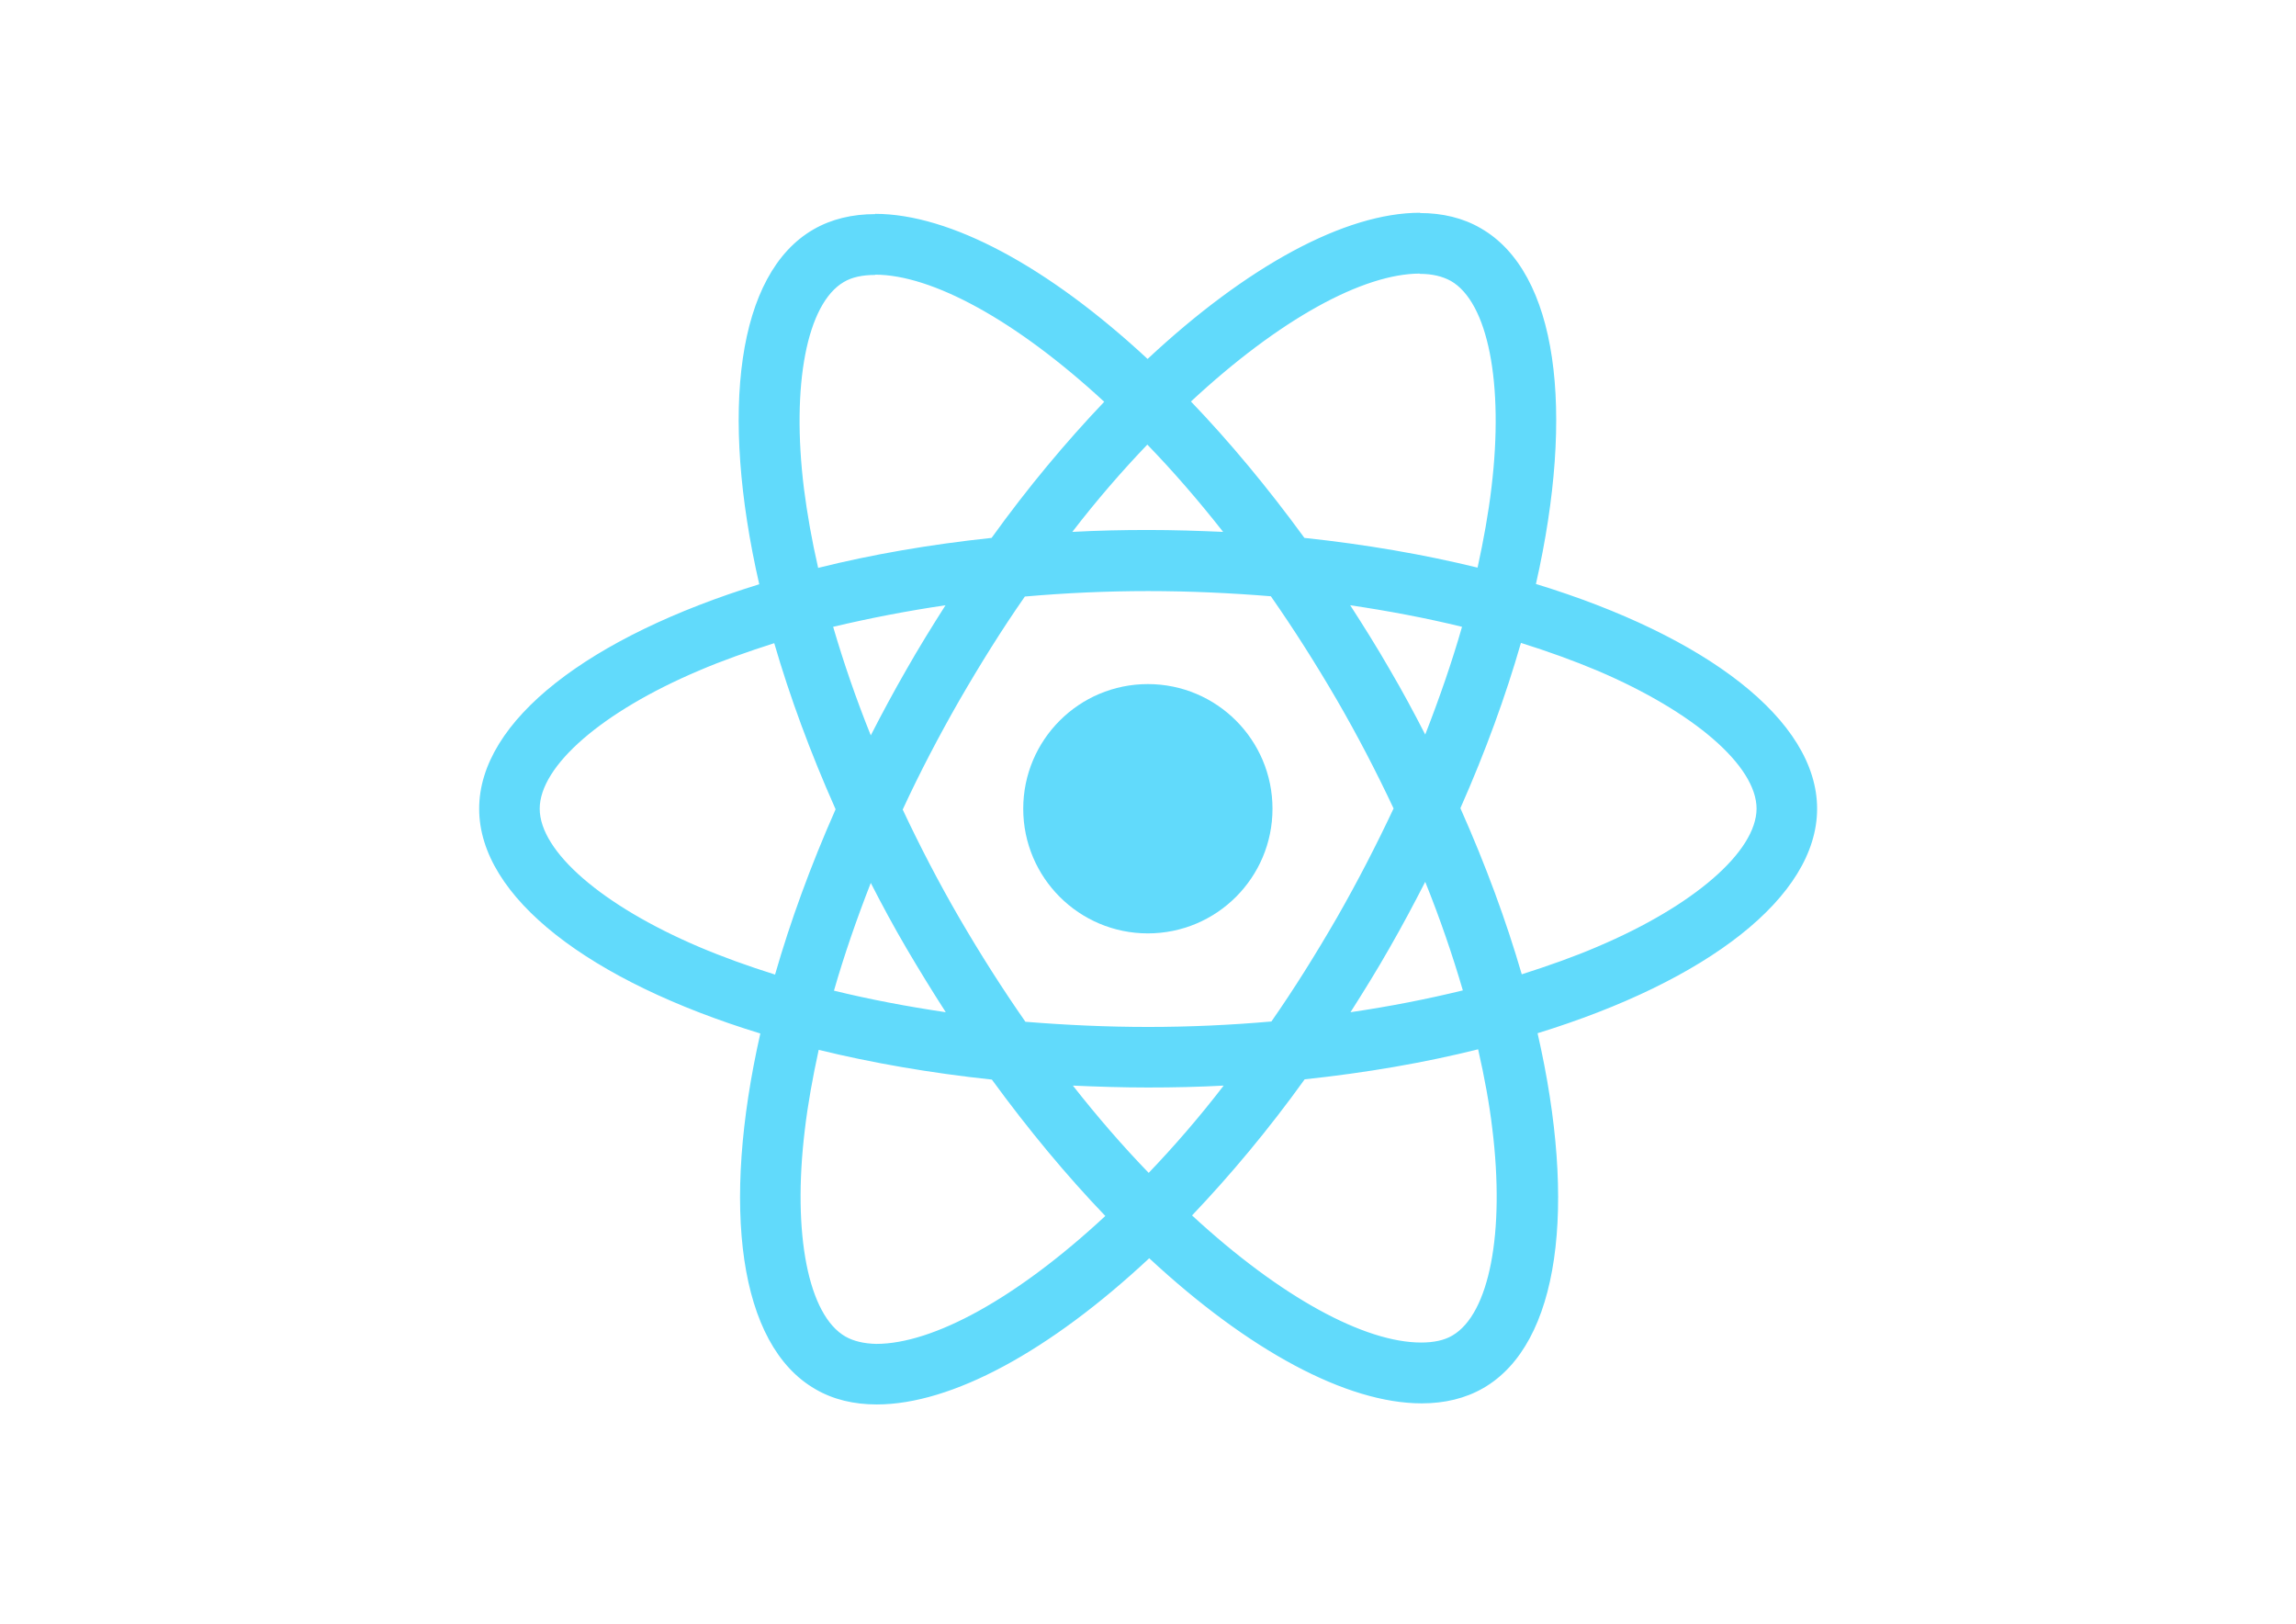
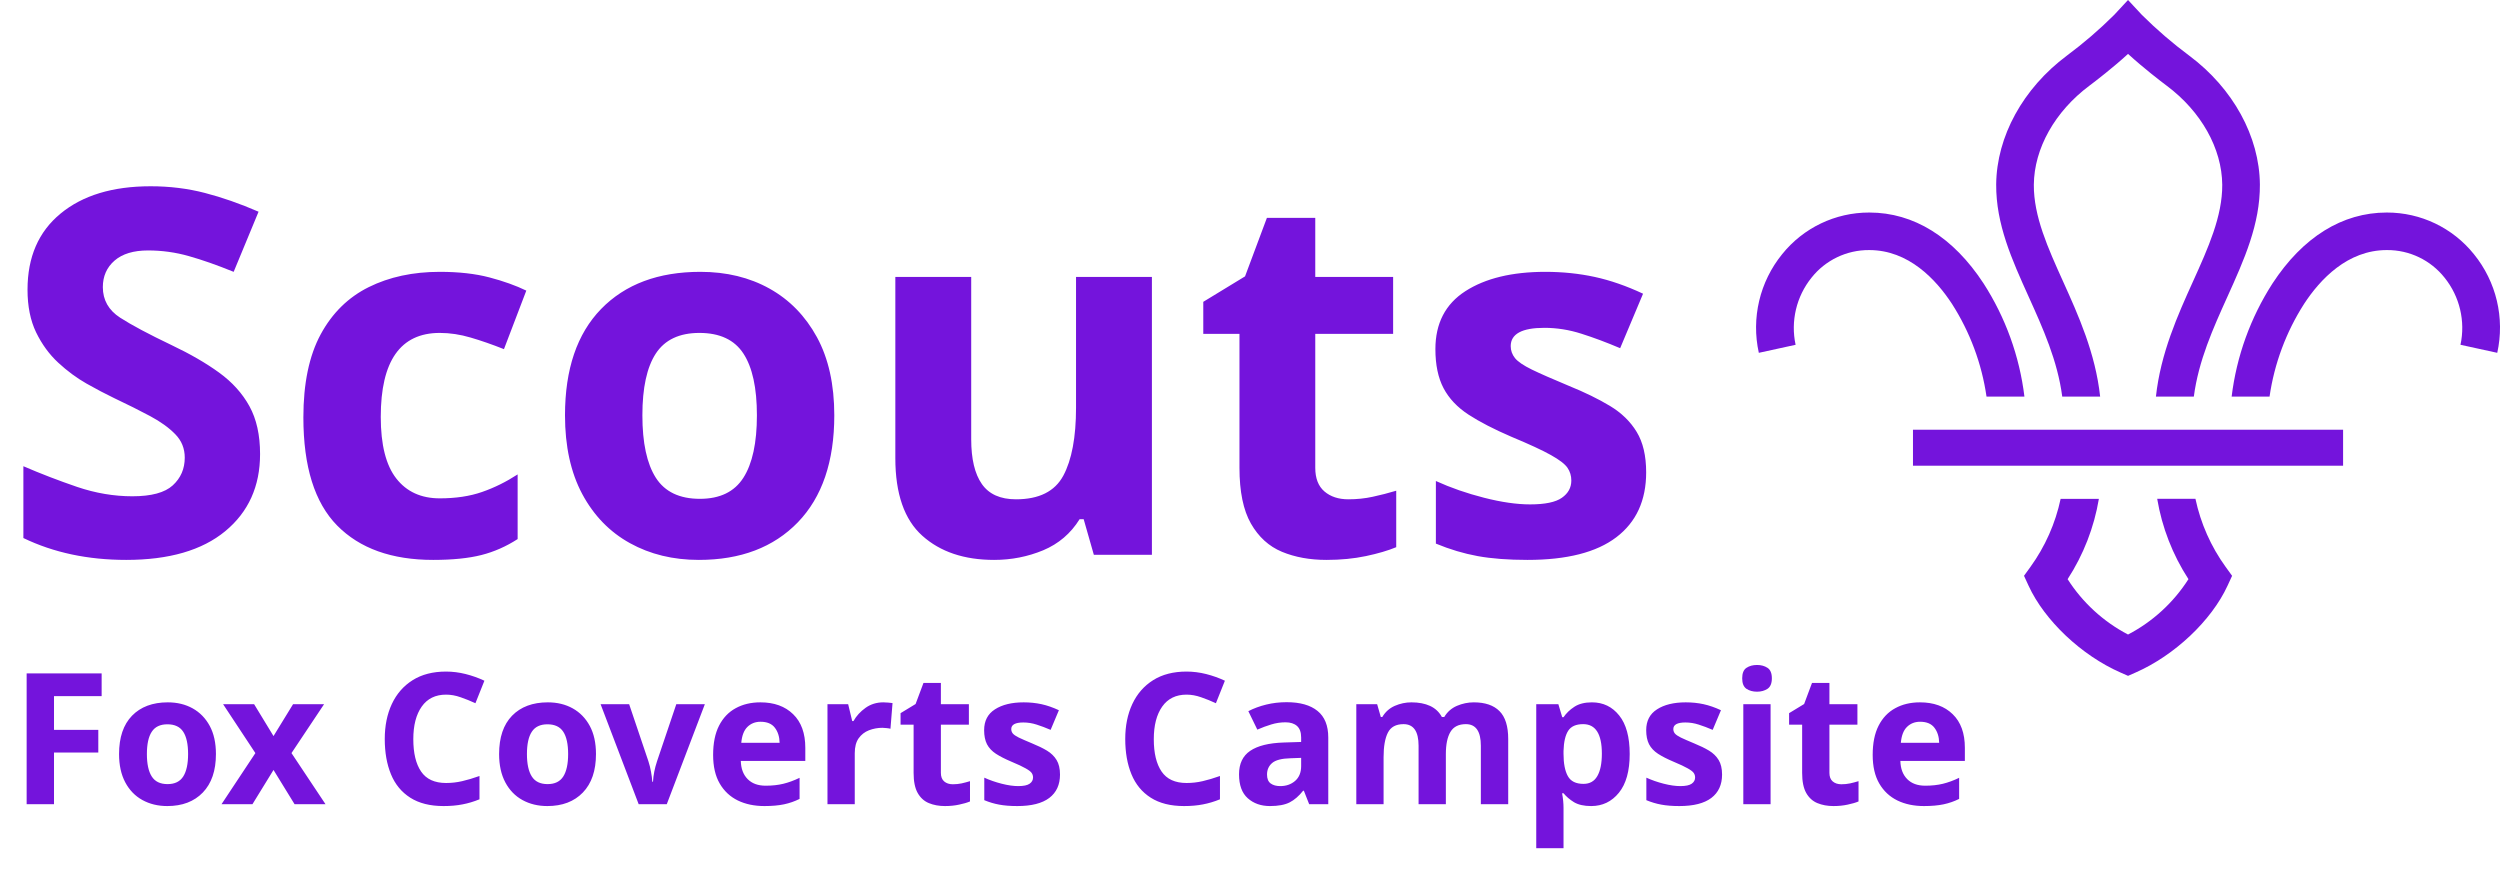
- <svg xmlns="http://www.w3.org/2000/svg" viewBox="0 0 841.9 595.3">
-   <g fill="#61DAFB">
-     <path d="M666.3 296.5c0-32.5-40.7-63.3-103.1-82.4 14.4-63.6 8-114.2-20.2-130.4-6.5-3.8-14.1-5.6-22.4-5.6v22.3c4.6 0 8.3.9 11.4 2.6 13.6 7.8 19.5 37.5 14.9 75.7-1.1 9.4-2.9 19.3-5.1 29.4-19.6-4.8-41-8.5-63.5-10.9-13.5-18.5-27.5-35.3-41.6-50 32.6-30.3 63.2-46.9 84-46.9V78c-27.5 0-63.5 19.6-99.9 53.6-36.4-33.8-72.4-53.2-99.9-53.2v22.3c20.7 0 51.4 16.5 84 46.6-14 14.7-28 31.4-41.3 49.9-22.6 2.4-44 6.1-63.6 11-2.3-10-4-19.7-5.2-29-4.7-38.2 1.1-67.9 14.6-75.8 3-1.8 6.9-2.6 11.5-2.6V78.5c-8.4 0-16 1.8-22.6 5.6-28.1 16.2-34.4 66.7-19.9 130.1-62.2 19.2-102.7 49.9-102.7 82.3 0 32.5 40.7 63.3 103.1 82.4-14.4 63.6-8 114.2 20.2 130.4 6.5 3.8 14.1 5.6 22.5 5.6 27.5 0 63.5-19.6 99.9-53.6 36.4 33.8 72.4 53.2 99.9 53.2 8.4 0 16-1.8 22.6-5.6 28.1-16.2 34.4-66.7 19.9-130.1 62-19.1 102.5-49.9 102.5-82.3zm-130.2-66.7c-3.7 12.9-8.3 26.2-13.5 39.5-4.1-8-8.4-16-13.1-24-4.6-8-9.5-15.8-14.4-23.4 14.2 2.1 27.9 4.7 41 7.9zm-45.8 106.5c-7.8 13.5-15.8 26.3-24.1 38.2-14.9 1.3-30 2-45.2 2-15.1 0-30.2-.7-45-1.9-8.3-11.9-16.4-24.6-24.2-38-7.6-13.1-14.5-26.4-20.8-39.8 6.2-13.4 13.2-26.8 20.7-39.9 7.8-13.5 15.8-26.3 24.1-38.2 14.9-1.3 30-2 45.2-2 15.1 0 30.2.7 45 1.9 8.3 11.9 16.4 24.6 24.2 38 7.6 13.1 14.5 26.4 20.8 39.8-6.3 13.4-13.2 26.8-20.7 39.9zm32.3-13c5.4 13.4 10 26.8 13.8 39.8-13.1 3.2-26.9 5.9-41.2 8 4.9-7.7 9.8-15.6 14.4-23.7 4.6-8 8.9-16.1 13-24.1zM421.2 430c-9.3-9.6-18.6-20.3-27.8-32 9 .4 18.2.7 27.5.7 9.4 0 18.7-.2 27.8-.7-9 11.7-18.3 22.4-27.5 32zm-74.4-58.9c-14.2-2.1-27.9-4.7-41-7.9 3.7-12.9 8.3-26.2 13.5-39.5 4.1 8 8.4 16 13.1 24 4.7 8 9.5 15.8 14.4 23.4zM420.7 163c9.3 9.6 18.6 20.3 27.8 32-9-.4-18.2-.7-27.5-.7-9.4 0-18.7.2-27.8.7 9-11.7 18.3-22.4 27.5-32zm-74 58.9c-4.9 7.7-9.8 15.6-14.4 23.7-4.6 8-8.9 16-13 24-5.4-13.4-10-26.8-13.8-39.8 13.1-3.1 26.9-5.8 41.2-7.9zm-90.5 125.2c-35.4-15.1-58.3-34.9-58.3-50.6 0-15.7 22.9-35.6 58.3-50.6 8.6-3.7 18-7 27.7-10.1 5.7 19.6 13.2 40 22.5 60.9-9.2 20.8-16.6 41.1-22.2 60.6-9.9-3.1-19.3-6.5-28-10.2zM310 490c-13.6-7.8-19.5-37.5-14.9-75.7 1.1-9.4 2.9-19.3 5.1-29.4 19.6 4.8 41 8.5 63.5 10.9 13.5 18.5 27.5 35.3 41.6 50-32.6 30.3-63.2 46.9-84 46.9-4.5-.1-8.3-1-11.3-2.7zm237.2-76.2c4.7 38.2-1.1 67.9-14.6 75.8-3 1.8-6.9 2.6-11.5 2.6-20.7 0-51.4-16.5-84-46.6 14-14.7 28-31.4 41.3-49.9 22.6-2.4 44-6.1 63.6-11 2.3 10.1 4.1 19.8 5.2 29.1zm38.5-66.7c-8.6 3.7-18 7-27.7 10.1-5.7-19.6-13.2-40-22.5-60.9 9.2-20.8 16.6-41.1 22.2-60.6 9.9 3.1 19.3 6.5 28.1 10.2 35.4 15.1 58.3 34.9 58.3 50.6-.1 15.7-23 35.6-58.4 50.6zM320.8 78.4z" />
-     <circle cx="420.9" cy="296.5" r="45.7" />
-     <path d="M520.5 78.1z" />
+ <svg xmlns="http://www.w3.org/2000/svg" id="Horizontal_Logo" data-name="Horizontal Logo" width="491.153" height="171" viewBox="0 0 491.153 171">
+   <g id="Scouts_SVG" data-name="Scouts SVG" transform="translate(345)">
+     <path id="path14" d="M66.425-478.442a79.834,79.834,0,0,1,11.688,31.5H90.962a91.678,91.678,0,0,0-13.847-38.47c-10.279-15.767-23.669-24.105-38.71-24.113h-.091A37.7,37.7,0,0,0,8.853-495.38a39.674,39.674,0,0,0-7.92,33.548l12.465-2.73a27.339,27.339,0,0,1,5.383-22.805,24.7,24.7,0,0,1,19.537-9.4h.064c13.309.008,22.6,9.969,28.043,18.324Z" transform="translate(-0.001 539.865)" fill="none" />
+     <path id="path16" d="M38.5-491.566a46.04,46.04,0,0,1,6.775,18.2h7.447a52.869,52.869,0,0,0-8.026-22.23c-5.958-9.11-13.719-13.929-22.437-13.933h-.053A21.88,21.88,0,0,0,5.13-501.353,22.87,22.87,0,0,0,.54-481.968l7.225-1.577a15.76,15.76,0,0,1,3.12-13.178,14.331,14.331,0,0,1,11.324-5.431h.037c7.714,0,13.1,5.76,16.254,10.588" transform="translate(0 551.284)" fill="#7414dc" />
+     <path id="path18" d="M362.133-171.507a61.283,61.283,0,0,1-10.243-23.151H338.924a72.254,72.254,0,0,0,10.6,27.308c-4.361,7.3-12.188,14.508-20.466,18.819l-.013-.007-.014.007c-8.277-4.311-16.1-11.516-20.465-18.819a72.254,72.254,0,0,0,10.6-27.308H306.193a61.282,61.282,0,0,1-10.242,23.151l-2.17,3.015,1.549,3.381c5.417,11.82,17.927,23.672,31.129,29.491l2.565,1.135.018-.008.019.008,2.565-1.135c13.2-5.819,25.712-17.671,31.129-29.491l1.549-3.381Z" transform="translate(-255.965 267.255)" fill="none" />
+     <path id="path20" d="M333.4-181.28a35.352,35.352,0,0,1-5.937-13.378h-7.515a41.671,41.671,0,0,0,6.142,15.78A31.239,31.239,0,0,1,314.227-168l-.008,0-.007,0a31.238,31.238,0,0,1-11.862-10.874,41.675,41.675,0,0,0,6.142-15.78h-7.515a35.353,35.353,0,0,1-5.937,13.378l-1.258,1.742.9,1.954c3.14,6.829,10.391,13.678,18.043,17.041l1.487.655.011,0,.01,0,1.488-.655c7.651-3.363,14.9-10.212,18.042-17.041l.9-1.954L333.4-181.28" transform="translate(-241.143 292.658)" fill="#7414dc" />
+     <path id="path22" d="M545.983-478.442a79.836,79.836,0,0,0-11.689,31.5H521.445a91.69,91.69,0,0,1,13.847-38.47c10.28-15.767,23.669-24.105,38.71-24.113h.091a37.706,37.706,0,0,1,29.461,14.148,39.674,39.674,0,0,1,7.919,33.548l-12.464-2.73a27.341,27.341,0,0,0-5.384-22.805,24.7,24.7,0,0,0-19.537-9.4h-.065c-13.308.008-22.6,9.969-28.042,18.324Z" transform="translate(-466.253 539.865)" fill="none" />
+     <path id="path24" d="M535.669-491.566a46.037,46.037,0,0,0-6.775,18.2h-7.447a52.871,52.871,0,0,1,8.026-22.23c5.958-9.11,13.719-13.929,22.437-13.933h.053a21.88,21.88,0,0,1,17.076,8.175,22.876,22.876,0,0,1,4.591,19.385l-7.225-1.577a15.76,15.76,0,0,0-3.12-13.178,14.33,14.33,0,0,0-11.324-5.431h-.038c-7.714,0-13.1,5.76-16.254,10.588" transform="translate(-428.016 551.284)" fill="#7414dc" />
+     <path id="path26" d="M285.654-608.445H298.5c-1.6-14.8-7.41-27.7-12.557-39.128-5.139-11.4-9.99-22.17-9.921-32.9.107-12.343,7.145-24.925,18.831-33.674,2.048-1.542,7.868-6.009,13.1-10.813,5.232,4.8,11.052,9.271,13.1,10.813,11.687,8.748,18.724,21.331,18.832,33.674.069,10.733-4.782,21.5-9.921,32.9-5.148,11.426-10.955,24.325-12.557,39.128h12.848c1.588-12.224,6.546-23.224,11.349-33.887,5.722-12.7,11.128-24.706,11.046-38.242-.148-16.315-9.1-32.675-23.937-43.784-1.751-1.324-10.857-8.263-16.092-13.9l-4.666-5.032-4.666,5.032c-5.235,5.638-14.341,12.576-16.092,13.9-14.843,11.109-23.789,27.469-23.938,43.784-.082,13.536,5.324,25.537,11.046,38.242,4.8,10.663,9.76,21.662,11.348,33.887Z" transform="translate(-234.879 743.29)" fill="none" />
+     <path id="path28" d="M276.241-665.37h7.447c-.929-8.554-4.295-16.008-7.278-22.61s-5.791-12.811-5.751-19.014c.062-7.132,4.141-14.4,10.915-19.458,1.186-.891,4.56-3.471,7.593-6.247,3.033,2.776,6.406,5.356,7.593,6.247,6.773,5.056,10.853,12.326,10.914,19.458.041,6.2-2.771,12.427-5.75,19.014s-6.349,14.056-7.278,22.61h7.447c.921-7.064,3.794-13.42,6.578-19.581,3.316-7.341,6.45-14.276,6.4-22.1-.086-9.428-5.272-18.88-13.875-25.3a85.327,85.327,0,0,1-9.327-8.032l-2.705-2.908-2.7,2.908a85.352,85.352,0,0,1-9.326,8.032c-8.6,6.42-13.789,15.872-13.875,25.3-.048,7.821,3.085,14.757,6.4,22.1,2.783,6.161,5.657,12.518,6.578,19.581" transform="translate(-216.09 743.289)" fill="#7414dc" />
+     <path id="path30" d="M172.042-270.655v12.232H211.83v-12.232H172.042" transform="translate(-118.859 351.612)" fill="none" />
+     <path id="path32" d="M172.044-270.657v7.069h84.5v-7.069h-84.5" transform="translate(-141.218 355.081)" fill="#7414dc" />
  </g>
+   <text id="Scouts" transform="translate(0 109)" fill="#7414dc" font-size="100" font-family="NunitoSans-ExtraBold, Nunito Sans" font-weight="800">
+     <tspan x="0" y="0">Scouts</tspan>
+   </text>
+   <text id="Fox_Coverts_Campsite" data-name="Fox Coverts Campsite" transform="translate(2 158)" fill="#7414dc" font-size="36" font-family="NunitoSans-ExtraBold, Nunito Sans" font-weight="800">
+     <tspan x="0" y="0">Fox Coverts Campsite</tspan>
+   </text>
</svg>
